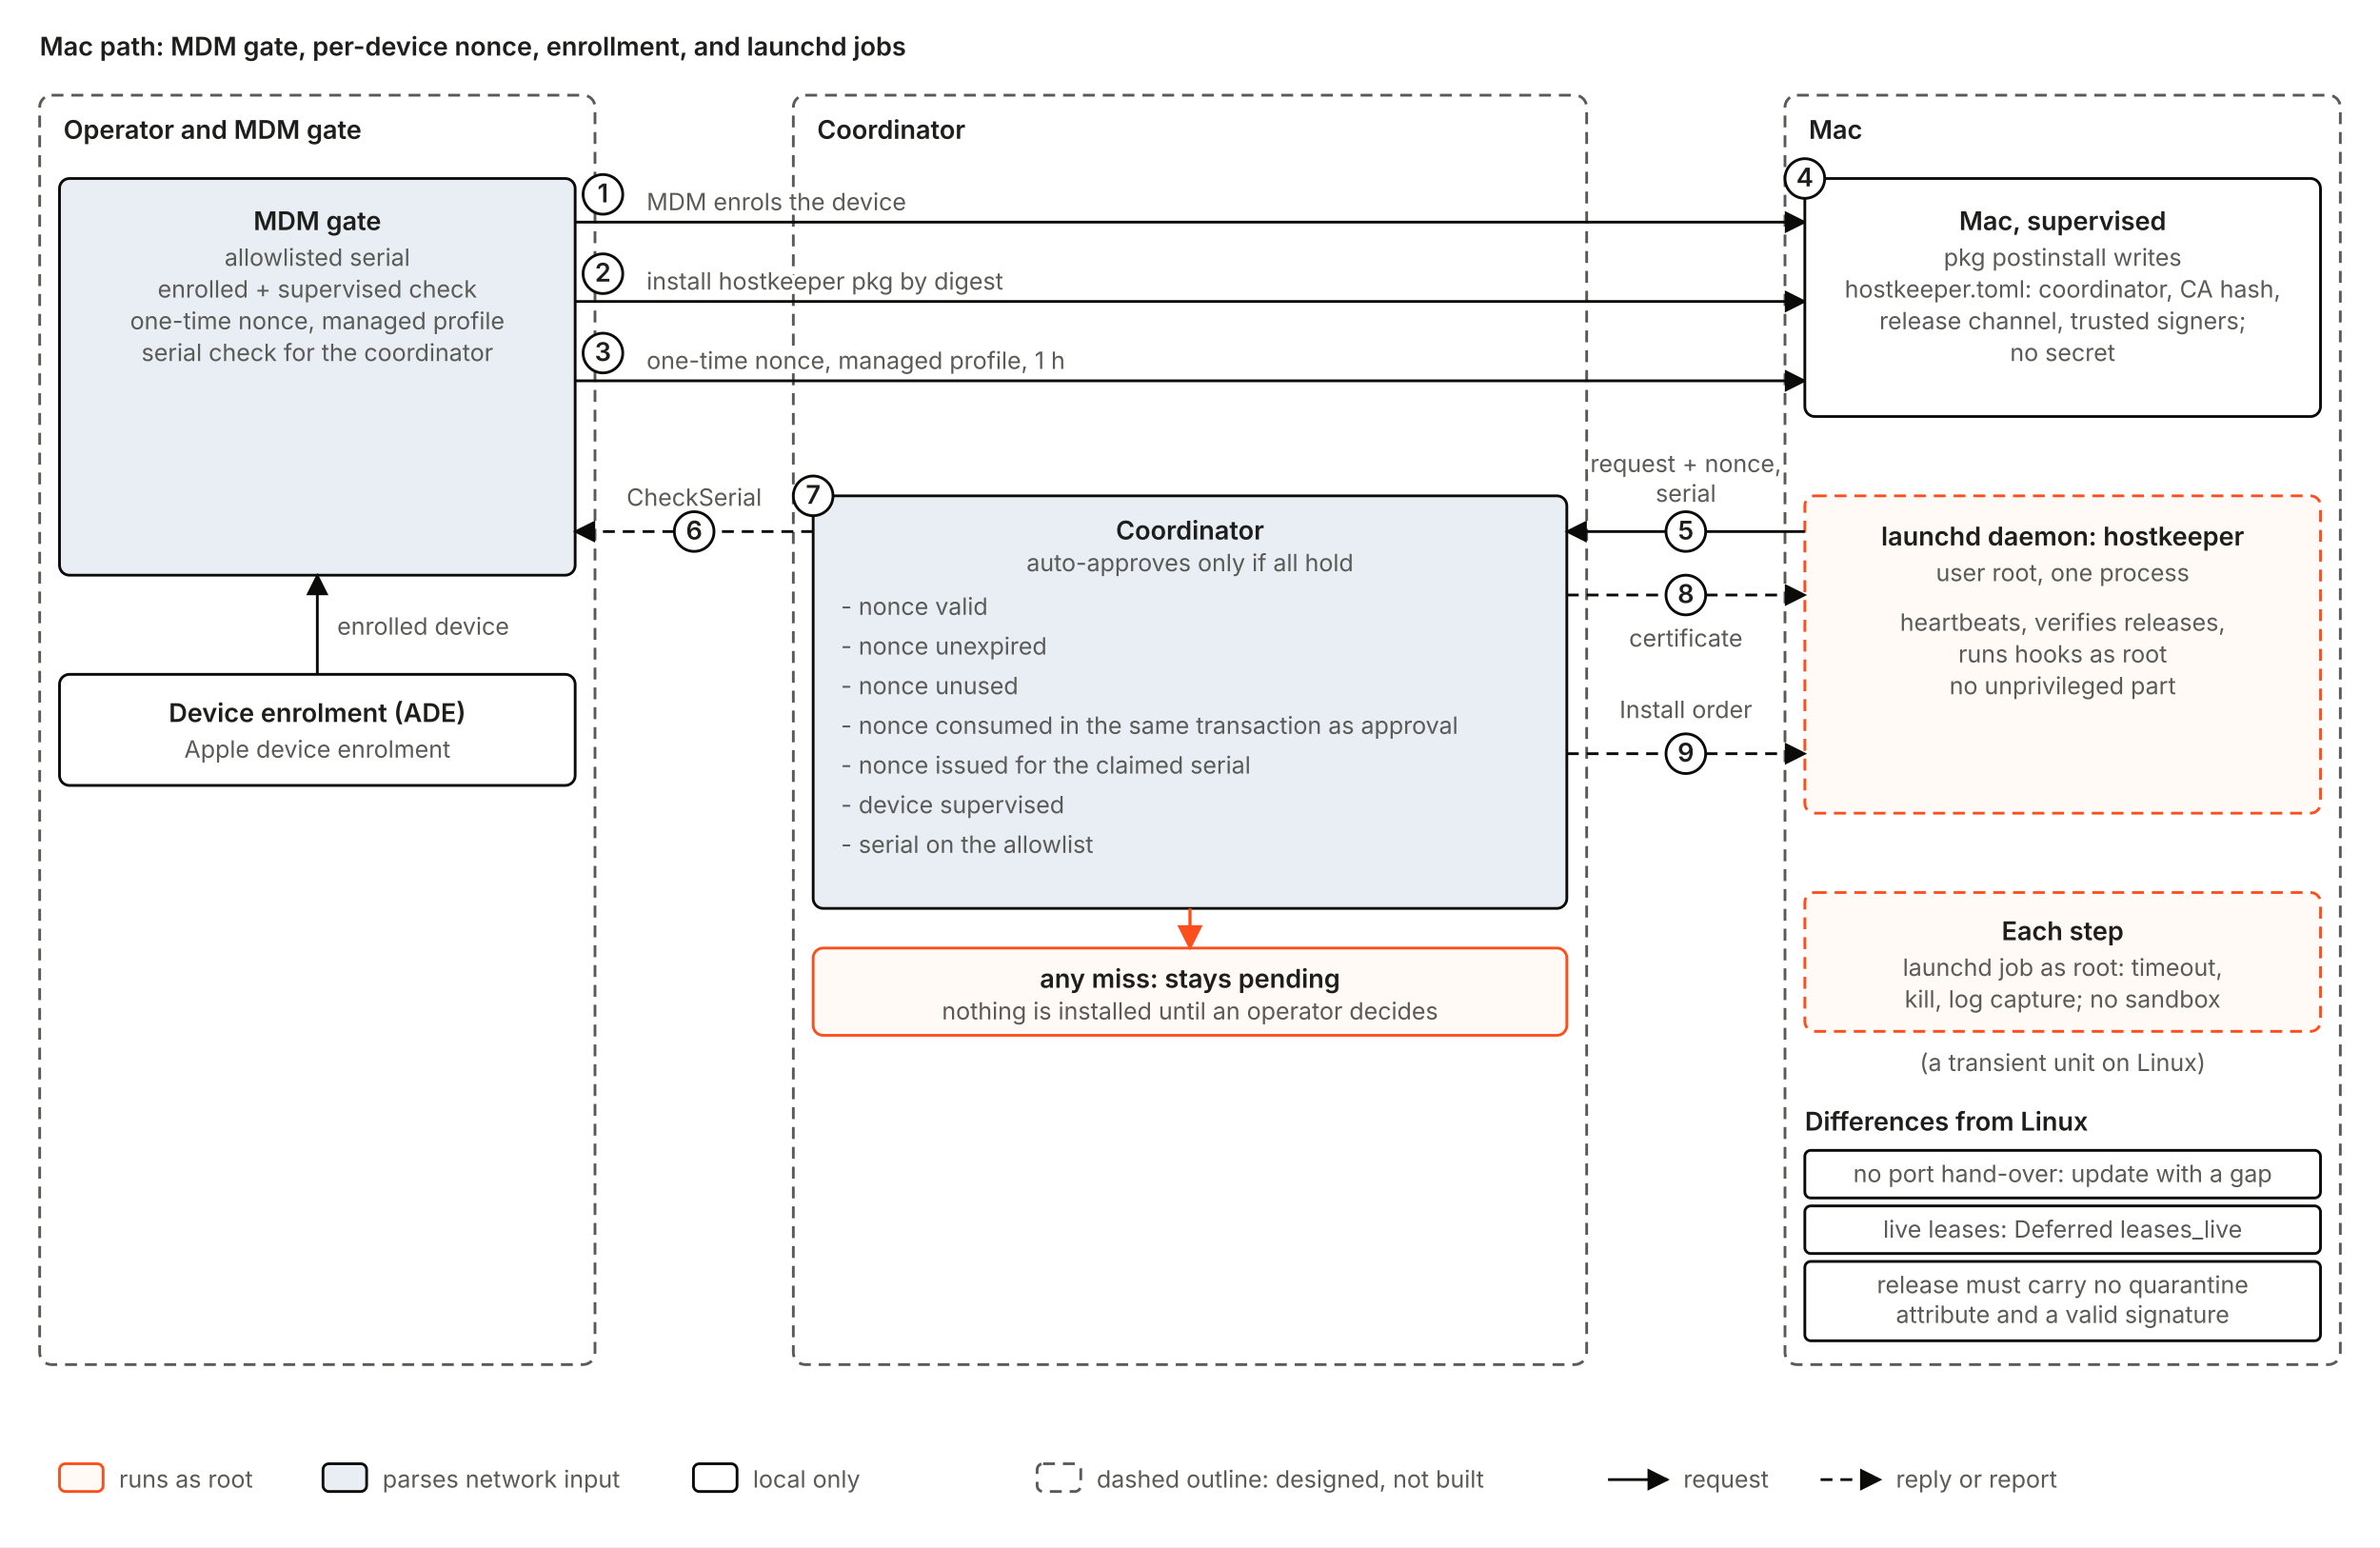
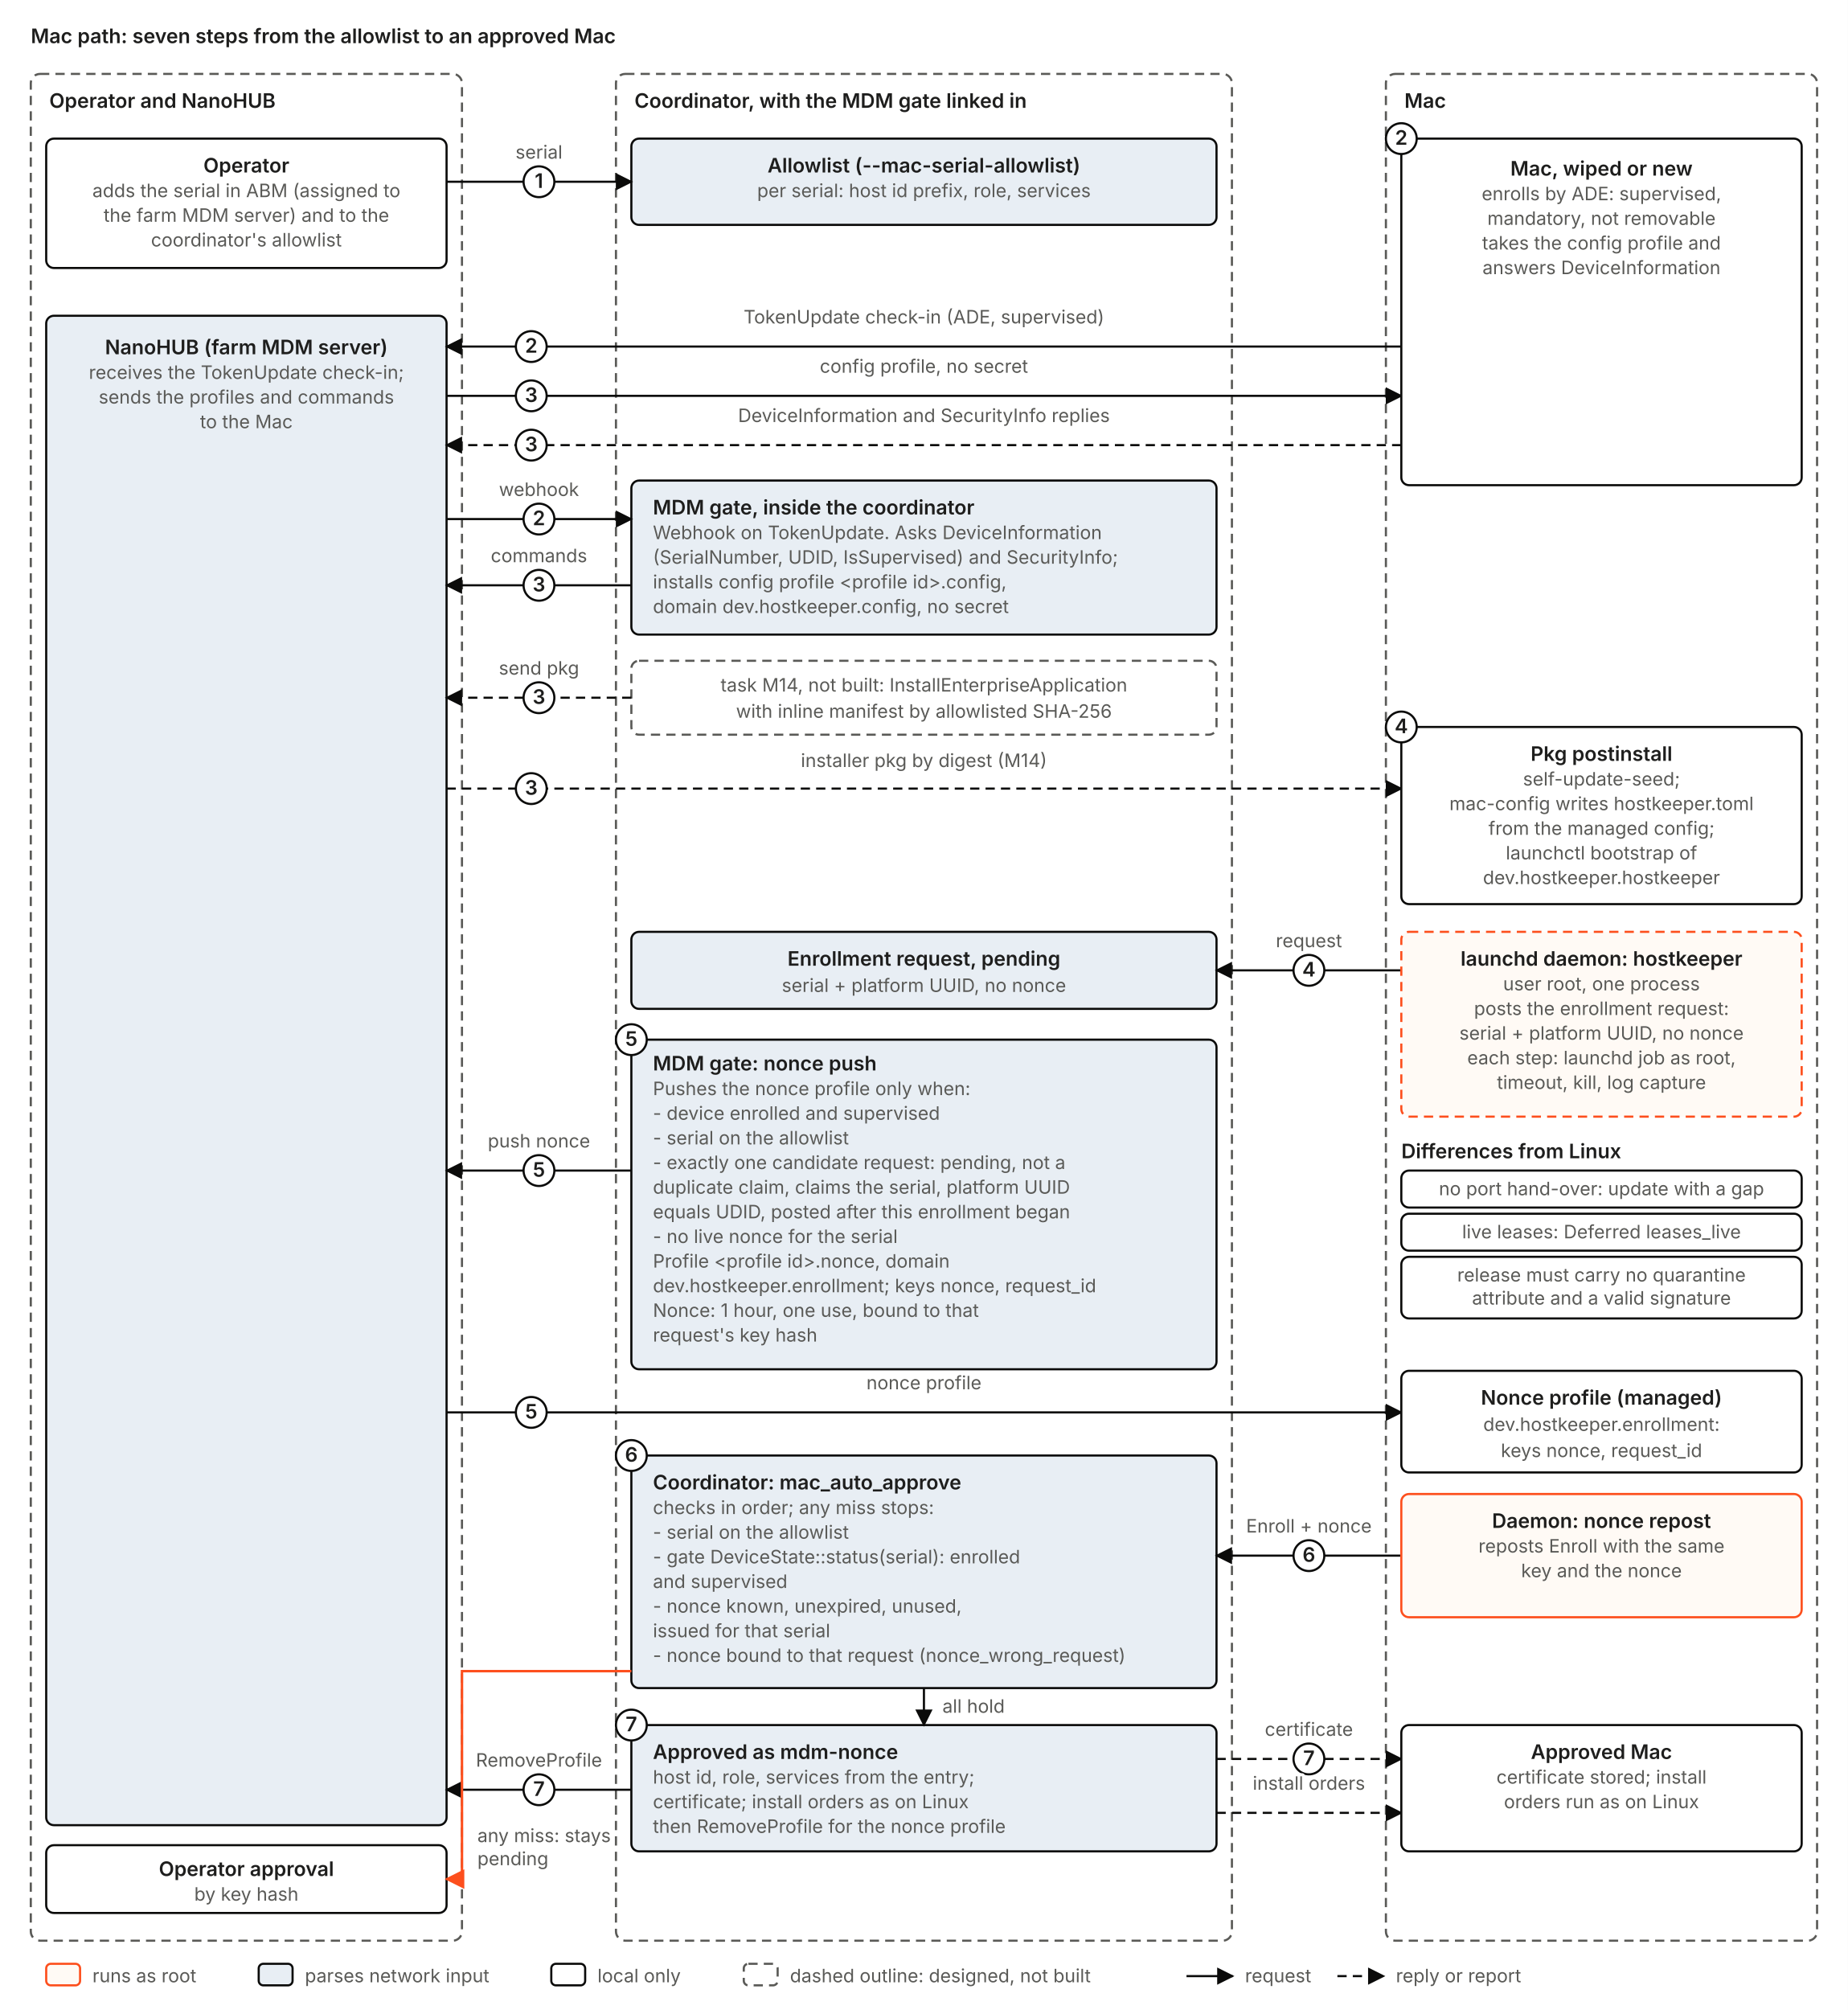
- <svg xmlns="http://www.w3.org/2000/svg" viewBox="0 0 1200 780" width="1200" height="780" role="img" aria-label="Mac path: MDM enrollment, package install by digest, per-device nonce, enrollment, auto-approval conditions, and the one launchd daemon.">
+ <svg xmlns="http://www.w3.org/2000/svg" viewBox="0 0 1200 1305" width="1200" height="1305" role="img" aria-label="Mac path in seven steps: the operator allowlists the serial, the Mac enrolls by ADE, the gate in the coordinator installs the config profile, the pkg starts the daemon which posts an enrollment request, the gate pushes a one-time nonce profile bound to that request only when every condition holds, the daemon reposts with the nonce, and the coordinator auto-approves; any miss leaves the request pending for an operator.">
  <defs>
    <marker id="mac-path-ak" viewBox="0 0 10 10" refX="9" refY="5" markerWidth="8" markerHeight="8" orient="auto-start-reverse">
      <path d="M0,0 L10,5 L0,10 z" fill="#0B0B0A" />
    </marker>
    <marker id="mac-path-ao" viewBox="0 0 10 10" refX="9" refY="5" markerWidth="8" markerHeight="8" orient="auto-start-reverse">
      <path d="M0,0 L10,5 L0,10 z" fill="#FD4F1D" />
    </marker>
  </defs>
  <style>
.box{fill:#FFFFFF;stroke:#0B0B0A;stroke-width:1.4}
.box-b{fill:#E8EEF4;stroke:#0B0B0A;stroke-width:1.4}
.box-o{fill:#FFFAF5;stroke:#FD4F1D;stroke-width:1.4}
.box-t{fill:none;stroke:#FD4F1D;stroke-width:2}
.box-p{fill:none;stroke:#5A5A57;stroke-width:1.4;stroke-dasharray:6 4}
.dash{stroke-dasharray:6 4}
.tb{stroke:#FD4F1D;fill:none;stroke-width:2.2;stroke-dasharray:8 5}
.ln{stroke:#0B0B0A;fill:none;stroke-width:1.4}
.ln-d{stroke:#0B0B0A;fill:none;stroke-width:1.4;stroke-dasharray:6 4}
.ln-o{stroke:#FD4F1D;fill:none;stroke-width:1.6}
.ln-od{stroke:#FD4F1D;fill:none;stroke-width:1.6;stroke-dasharray:6 4}
.life{stroke:#5A5A57;stroke-width:1;stroke-dasharray:2 4}
text{fill:#1E1E1D;font-family:system-ui,-apple-system,'Segoe UI',sans-serif;font-size:13px}
.b{font-weight:600}
.t-m{fill:#5A5A57;font-size:12px}
.lbl{paint-order:stroke;stroke:#FFFFFF;stroke-width:4px;stroke-linejoin:round}
</style>
-   <rect x="0" y="0" width="1200" height="780" fill="#FFFFFF" />
-   <text x="20" y="28" class="b" font-size="16" text-anchor="start">Mac path: MDM gate, per-device nonce, enrollment, and launchd jobs</text>
-   <rect x="20" y="48" width="280" height="640" rx="6" class="box-p" />
-   <text x="32" y="70" class="b" text-anchor="start">Operator and MDM gate</text>
-   <rect x="400" y="48" width="400" height="640" rx="6" class="box-p" />
-   <text x="412" y="70" class="b" text-anchor="start">Coordinator</text>
-   <rect x="900" y="48" width="280" height="640" rx="6" class="box-p" />
+   <rect x="0" y="0" width="1200" height="1305" fill="#FFFFFF" />
+   <text x="20" y="28" class="b" font-size="16" text-anchor="start">Mac path: seven steps from the allowlist to an approved Mac</text>
+   <rect x="20" y="48" width="280" height="1212" rx="6" class="box-p" />
+   <text x="32" y="70" class="b" text-anchor="start">Operator and NanoHUB</text>
+   <rect x="400" y="48" width="400" height="1212" rx="6" class="box-p" />
+   <text x="412" y="70" class="b" text-anchor="start">Coordinator, with the MDM gate linked in</text>
+   <rect x="900" y="48" width="280" height="1212" rx="6" class="box-p" />
  <text x="912" y="70" class="b" text-anchor="start">Mac</text>
-   <rect x="30" y="90" width="260" height="200" rx="5" class="box-b" />
-   <text x="160" y="116" class="b" text-anchor="middle">MDM gate</text>
-   <text x="160" y="134" class="t-m" text-anchor="middle">allowlisted serial</text>
-   <text x="160" y="150" class="t-m" text-anchor="middle">enrolled + supervised check</text>
-   <text x="160" y="166" class="t-m" text-anchor="middle">one-time nonce, managed profile</text>
-   <text x="160" y="182" class="t-m" text-anchor="middle">serial check for the coordinator</text>
-   <rect x="30" y="340" width="260" height="56" rx="5" class="box" />
-   <text x="160" y="364" class="b" text-anchor="middle">Device enrolment (ADE)</text>
-   <text x="160" y="382" class="t-m" text-anchor="middle">Apple device enrolment</text>
-   <path d="M160,340 L160,290" class="ln" marker-end="url(#mac-path-ak)" />
-   <text x="170" y="320" class="t-m lbl" text-anchor="start">enrolled device</text>
-   <path d="M290,112 L910,112" class="ln" marker-end="url(#mac-path-ak)" />
-   <circle cx="304" cy="98" r="10" fill="#FFFFFF" stroke="#0B0B0A" stroke-width="1.4" />
-   <text x="304" y="102" class="b" font-size="12" text-anchor="middle">1</text>
-   <text x="326" y="106" class="t-m lbl" text-anchor="start">MDM enrols the device</text>
-   <path d="M290,152 L910,152" class="ln" marker-end="url(#mac-path-ak)" />
-   <circle cx="304" cy="138" r="10" fill="#FFFFFF" stroke="#0B0B0A" stroke-width="1.4" />
-   <text x="304" y="142" class="b" font-size="12" text-anchor="middle">2</text>
-   <text x="326" y="146" class="t-m lbl" text-anchor="start">install hostkeeper pkg by digest</text>
-   <path d="M290,192 L910,192" class="ln" marker-end="url(#mac-path-ak)" />
-   <circle cx="304" cy="178" r="10" fill="#FFFFFF" stroke="#0B0B0A" stroke-width="1.4" />
-   <text x="304" y="182" class="b" font-size="12" text-anchor="middle">3</text>
-   <text x="326" y="186" class="t-m lbl" text-anchor="start">one-time nonce, managed profile, 1 h</text>
-   <rect x="910" y="90" width="260" height="120" rx="5" class="box" />
-   <text x="1040" y="116" class="b" text-anchor="middle">Mac, supervised</text>
-   <text x="1040" y="134" class="t-m" text-anchor="middle">pkg postinstall writes</text>
-   <text x="1040" y="150" class="t-m" text-anchor="middle">hostkeeper.toml: coordinator, CA hash,</text>
-   <text x="1040" y="166" class="t-m" text-anchor="middle">release channel, trusted signers;</text>
-   <text x="1040" y="182" class="t-m" text-anchor="middle">no secret</text>
+   <rect x="30" y="90" width="260" height="84" rx="5" class="box" />
+   <text x="160" y="112" class="b" text-anchor="middle">Operator</text>
+   <text x="160" y="128" class="t-m" text-anchor="middle">adds the serial in ABM (assigned to</text>
+   <text x="160" y="144" class="t-m" text-anchor="middle">the farm MDM server) and to the</text>
+   <text x="160" y="160" class="t-m" text-anchor="middle">coordinator's allowlist</text>
+   <rect x="30" y="205" width="260" height="980" rx="5" class="box-b" />
+   <text x="160" y="230" class="b" text-anchor="middle">NanoHUB (farm MDM server)</text>
+   <text x="160" y="246" class="t-m" text-anchor="middle">receives the TokenUpdate check-in;</text>
+   <text x="160" y="262" class="t-m" text-anchor="middle">sends the profiles and commands</text>
+   <text x="160" y="278" class="t-m" text-anchor="middle">to the Mac</text>
+   <rect x="30" y="1198" width="260" height="44" rx="5" class="box" />
+   <text x="160" y="1218" class="b" text-anchor="middle">Operator approval</text>
+   <text x="160" y="1234" class="t-m" text-anchor="middle">by key hash</text>
+   <rect x="410" y="90" width="380" height="56" rx="5" class="box-b" />
+   <text x="600" y="112" class="b" text-anchor="middle">Allowlist (--mac-serial-allowlist)</text>
+   <text x="600" y="128" class="t-m" text-anchor="middle">per serial: host id prefix, role, services</text>
+   <path d="M290,118 L410,118" class="ln" marker-end="url(#mac-path-ak)" />
+   <text x="350" y="103" class="t-m lbl" text-anchor="middle">serial</text>
+   <circle cx="350" cy="118" r="10" fill="#FFFFFF" stroke="#0B0B0A" stroke-width="1.4" />
+   <text x="350" y="122" class="b" font-size="12" text-anchor="middle">1</text>
+   <path d="M910,225 L290,225" class="ln" marker-end="url(#mac-path-ak)" />
+   <text x="600" y="210" class="t-m lbl" text-anchor="middle">TokenUpdate check-in (ADE, supervised)</text>
+   <circle cx="345" cy="225" r="10" fill="#FFFFFF" stroke="#0B0B0A" stroke-width="1.4" />
+   <text x="345" y="229" class="b" font-size="12" text-anchor="middle">2</text>
+   <path d="M290,257 L910,257" class="ln" marker-end="url(#mac-path-ak)" />
+   <text x="600" y="242" class="t-m lbl" text-anchor="middle">config profile, no secret</text>
+   <circle cx="345" cy="257" r="10" fill="#FFFFFF" stroke="#0B0B0A" stroke-width="1.4" />
+   <text x="345" y="261" class="b" font-size="12" text-anchor="middle">3</text>
+   <path d="M910,289 L290,289" class="ln-d" marker-end="url(#mac-path-ak)" />
+   <text x="600" y="274" class="t-m lbl" text-anchor="middle">DeviceInformation and SecurityInfo replies</text>
+   <circle cx="345" cy="289" r="10" fill="#FFFFFF" stroke="#0B0B0A" stroke-width="1.4" />
+   <text x="345" y="293" class="b" font-size="12" text-anchor="middle">3</text>
+   <rect x="410" y="312" width="380" height="100" rx="5" class="box-b" />
+   <text x="424" y="334" class="b" text-anchor="start">MDM gate, inside the coordinator</text>
+   <text x="424" y="350" class="t-m" text-anchor="start">Webhook on TokenUpdate. Asks DeviceInformation</text>
+   <text x="424" y="366" class="t-m" text-anchor="start">(SerialNumber, UDID, IsSupervised) and SecurityInfo;</text>
+   <text x="424" y="382" class="t-m" text-anchor="start">installs config profile &lt;profile id&gt;.config,</text>
+   <text x="424" y="398" class="t-m" text-anchor="start">domain dev.hostkeeper.config, no secret</text>
+   <path d="M290,337 L410,337" class="ln" marker-end="url(#mac-path-ak)" />
+   <text x="350" y="322" class="t-m lbl" text-anchor="middle">webhook</text>
+   <circle cx="350" cy="337" r="10" fill="#FFFFFF" stroke="#0B0B0A" stroke-width="1.4" />
+   <text x="350" y="341" class="b" font-size="12" text-anchor="middle">2</text>
+   <path d="M410,380 L290,380" class="ln" marker-end="url(#mac-path-ak)" />
+   <text x="350" y="365" class="t-m lbl" text-anchor="middle">commands</text>
+   <circle cx="350" cy="380" r="10" fill="#FFFFFF" stroke="#0B0B0A" stroke-width="1.4" />
+   <text x="350" y="384" class="b" font-size="12" text-anchor="middle">3</text>
+   <rect x="410" y="429" width="380" height="48" rx="5" class="box-p" />
+   <text x="600" y="449" class="t-m" text-anchor="middle">task M14, not built: InstallEnterpriseApplication</text>
+   <text x="600" y="466" class="t-m" text-anchor="middle">with inline manifest by allowlisted SHA-256</text>
+   <path d="M410,453 L290,453" class="ln-d" marker-end="url(#mac-path-ak)" />
+   <text x="350" y="438" class="t-m lbl" text-anchor="middle">send pkg</text>
+   <circle cx="350" cy="453" r="10" fill="#FFFFFF" stroke="#0B0B0A" stroke-width="1.4" />
+   <text x="350" y="457" class="b" font-size="12" text-anchor="middle">3</text>
+   <path d="M290,512 L910,512" class="ln-d" marker-end="url(#mac-path-ak)" />
+   <text x="600" y="498" class="t-m lbl" text-anchor="middle">installer pkg by digest (M14)</text>
+   <circle cx="345" cy="512" r="10" fill="#FFFFFF" stroke="#0B0B0A" stroke-width="1.4" />
+   <text x="345" y="516" class="b" font-size="12" text-anchor="middle">3</text>
+   <rect x="410" y="605" width="380" height="50" rx="5" class="box-b" />
+   <text x="600" y="627" class="b" text-anchor="middle">Enrollment request, pending</text>
+   <text x="600" y="644" class="t-m" text-anchor="middle">serial + platform UUID, no nonce</text>
+   <path d="M910,630 L790,630" class="ln" marker-end="url(#mac-path-ak)" />
+   <text x="850" y="615" class="t-m lbl" text-anchor="middle">request</text>
+   <circle cx="850" cy="630" r="10" fill="#FFFFFF" stroke="#0B0B0A" stroke-width="1.4" />
+   <text x="850" y="634" class="b" font-size="12" text-anchor="middle">4</text>
+   <rect x="410" y="675" width="380" height="214" rx="5" class="box-b" />
+   <text x="424" y="695" class="b" text-anchor="start">MDM gate: nonce push</text>
+   <text x="424" y="711" class="t-m" text-anchor="start">Pushes the nonce profile only when:</text>
+   <text x="424" y="727" class="t-m" text-anchor="start">- device enrolled and supervised</text>
+   <text x="424" y="743" class="t-m" text-anchor="start">- serial on the allowlist</text>
+   <text x="424" y="759" class="t-m" text-anchor="start">- exactly one candidate request: pending, not a</text>
+   <text x="424" y="775" class="t-m" text-anchor="start">  duplicate claim, claims the serial, platform UUID</text>
+   <text x="424" y="791" class="t-m" text-anchor="start">  equals UDID, posted after this enrollment began</text>
+   <text x="424" y="807" class="t-m" text-anchor="start">- no live nonce for the serial</text>
+   <text x="424" y="823" class="t-m" text-anchor="start">Profile &lt;profile id&gt;.nonce, domain</text>
+   <text x="424" y="839" class="t-m" text-anchor="start">dev.hostkeeper.enrollment; keys nonce, request_id</text>
+   <text x="424" y="855" class="t-m" text-anchor="start">Nonce: 1 hour, one use, bound to that</text>
+   <text x="424" y="871" class="t-m" text-anchor="start">request's key hash</text>
+   <circle cx="410" cy="675" r="10" fill="#FFFFFF" stroke="#0B0B0A" stroke-width="1.4" />
+   <text x="410" y="679" class="b" font-size="12" text-anchor="middle">5</text>
+   <path d="M410,760 L290,760" class="ln" marker-end="url(#mac-path-ak)" />
+   <text x="350" y="745" class="t-m lbl" text-anchor="middle">push nonce</text>
+   <circle cx="350" cy="760" r="10" fill="#FFFFFF" stroke="#0B0B0A" stroke-width="1.4" />
+   <text x="350" y="764" class="b" font-size="12" text-anchor="middle">5</text>
+   <path d="M290,917 L910,917" class="ln" marker-end="url(#mac-path-ak)" />
+   <text x="600" y="902" class="t-m lbl" text-anchor="middle">nonce profile</text>
+   <circle cx="345" cy="917" r="10" fill="#FFFFFF" stroke="#0B0B0A" stroke-width="1.4" />
+   <text x="345" y="921" class="b" font-size="12" text-anchor="middle">5</text>
+   <rect x="410" y="945" width="380" height="151" rx="5" class="box-b" />
+   <circle cx="410" cy="945" r="10" fill="#FFFFFF" stroke="#0B0B0A" stroke-width="1.4" />
+   <text x="410" y="949" class="b" font-size="12" text-anchor="middle">6</text>
+   <text x="424" y="967" class="b" text-anchor="start">Coordinator: mac_auto_approve</text>
+   <text x="424" y="983" class="t-m" text-anchor="start">checks in order; any miss stops:</text>
+   <text x="424" y="999" class="t-m" text-anchor="start">- serial on the allowlist</text>
+   <text x="424" y="1015" class="t-m" text-anchor="start">- gate DeviceState::status(serial): enrolled</text>
+   <text x="424" y="1031" class="t-m" text-anchor="start">  and supervised</text>
+   <text x="424" y="1047" class="t-m" text-anchor="start">- nonce known, unexpired, unused,</text>
+   <text x="424" y="1063" class="t-m" text-anchor="start">  issued for that serial</text>
+   <text x="424" y="1079" class="t-m" text-anchor="start">- nonce bound to that request (nonce_wrong_request)</text>
+   <path d="M910,1010 L790,1010" class="ln" marker-end="url(#mac-path-ak)" />
+   <text x="850" y="995" class="t-m lbl" text-anchor="middle">Enroll + nonce</text>
+   <circle cx="850" cy="1010" r="10" fill="#FFFFFF" stroke="#0B0B0A" stroke-width="1.4" />
+   <text x="850" y="1014" class="b" font-size="12" text-anchor="middle">6</text>
+   <rect x="410" y="1120" width="380" height="82" rx="5" class="box-b" />
+   <circle cx="410" cy="1120" r="10" fill="#FFFFFF" stroke="#0B0B0A" stroke-width="1.4" />
+   <text x="410" y="1124" class="b" font-size="12" text-anchor="middle">7</text>
+   <text x="424" y="1142" class="b" text-anchor="start">Approved as mdm-nonce</text>
+   <text x="424" y="1158" class="t-m" text-anchor="start">host id, role, services from the entry;</text>
+   <text x="424" y="1174" class="t-m" text-anchor="start">certificate; install orders as on Linux</text>
+   <text x="424" y="1190" class="t-m" text-anchor="start">then RemoveProfile for the nonce profile</text>
+   <path d="M600,1096 L600,1120" class="ln" marker-end="url(#mac-path-ak)" />
+   <text x="612" y="1112" class="t-m lbl" text-anchor="start">all hold</text>
+   <path d="M410,1162 L290,1162" class="ln" marker-end="url(#mac-path-ak)" />
+   <text x="350" y="1147" class="t-m lbl" text-anchor="middle">RemoveProfile</text>
+   <circle cx="350" cy="1162" r="10" fill="#FFFFFF" stroke="#0B0B0A" stroke-width="1.4" />
+   <text x="350" y="1166" class="b" font-size="12" text-anchor="middle">7</text>
+   <path d="M790,1142 L910,1142" class="ln-d" marker-end="url(#mac-path-ak)" />
+   <text x="850" y="1127" class="t-m lbl" text-anchor="middle">certificate</text>
+   <circle cx="850" cy="1142" r="10" fill="#FFFFFF" stroke="#0B0B0A" stroke-width="1.4" />
+   <text x="850" y="1146" class="b" font-size="12" text-anchor="middle">7</text>
+   <path d="M790,1177 L910,1177" class="ln-d" marker-end="url(#mac-path-ak)" />
+   <text x="850" y="1162" class="t-m lbl" text-anchor="middle">install orders</text>
+   <path d="M410,1085 L300,1085 L300,1220 L290,1220" class="ln-o" marker-end="url(#mac-path-ao)" />
+   <text x="310" y="1196" class="t-m lbl" text-anchor="start">any miss: stays</text>
+   <text x="310" y="1211" class="t-m lbl" text-anchor="start">pending</text>
+   <rect x="910" y="90" width="260" height="225" rx="5" class="box" />
  <circle cx="910" cy="90" r="10" fill="#FFFFFF" stroke="#0B0B0A" stroke-width="1.4" />
-   <text x="910" y="94" class="b" font-size="12" text-anchor="middle">4</text>
-   <rect x="910" y="250" width="260" height="160" rx="5" class="box-o dash" />
-   <text x="1040" y="275" class="b" text-anchor="middle">launchd daemon: hostkeeper</text>
-   <text x="1040" y="293" class="t-m" text-anchor="middle">user root, one process</text>
-   <text x="1040" y="318" class="t-m" text-anchor="middle">heartbeats, verifies releases,</text>
-   <text x="1040" y="334" class="t-m" text-anchor="middle">runs hooks as root</text>
-   <text x="1040" y="350" class="t-m" text-anchor="middle">no unprivileged part</text>
-   <rect x="910" y="450" width="260" height="70" rx="5" class="box-o dash" />
-   <text x="1040" y="474" class="b" text-anchor="middle">Each step</text>
-   <text x="1040" y="492" class="t-m" text-anchor="middle">launchd job as root: timeout,</text>
-   <text x="1040" y="508" class="t-m" text-anchor="middle">kill, log capture; no sandbox</text>
-   <text x="1040" y="540" class="t-m" text-anchor="middle">(a transient unit on Linux)</text>
-   <rect x="410" y="250" width="380" height="208" rx="5" class="box-b" />
-   <text x="600" y="272" class="b" text-anchor="middle">Coordinator</text>
-   <text x="600" y="288" class="t-m" text-anchor="middle">auto-approves only if all hold</text>
-   <text x="424" y="310" class="t-m" text-anchor="start">- nonce valid</text>
-   <text x="424" y="330" class="t-m" text-anchor="start">- nonce unexpired</text>
-   <text x="424" y="350" class="t-m" text-anchor="start">- nonce unused</text>
-   <text x="424" y="370" class="t-m" text-anchor="start">- nonce consumed in the same transaction as approval</text>
-   <text x="424" y="390" class="t-m" text-anchor="start">- nonce issued for the claimed serial</text>
-   <text x="424" y="410" class="t-m" text-anchor="start">- device supervised</text>
-   <text x="424" y="430" class="t-m" text-anchor="start">- serial on the allowlist</text>
-   <circle cx="410" cy="250" r="10" fill="#FFFFFF" stroke="#0B0B0A" stroke-width="1.4" />
-   <text x="410" y="254" class="b" font-size="12" text-anchor="middle">7</text>
-   <rect x="410" y="478" width="380" height="44" rx="5" class="box-o" />
-   <text x="600" y="498" class="b" text-anchor="middle">any miss: stays pending</text>
-   <text x="600" y="514" class="t-m" text-anchor="middle">nothing is installed until an operator decides</text>
-   <path d="M600,458 L600,478" class="ln-o" marker-end="url(#mac-path-ao)" />
-   <path d="M910,268 L790,268" class="ln" marker-end="url(#mac-path-ak)" />
-   <text x="850" y="238" class="t-m lbl" text-anchor="middle">request + nonce,</text>
-   <text x="850" y="253" class="t-m lbl" text-anchor="middle">serial</text>
-   <circle cx="850" cy="268" r="10" fill="#FFFFFF" stroke="#0B0B0A" stroke-width="1.4" />
-   <text x="850" y="272" class="b" font-size="12" text-anchor="middle">5</text>
-   <path d="M410,268 L290,268" class="ln-d" marker-end="url(#mac-path-ak)" />
-   <text x="350" y="255" class="t-m lbl" text-anchor="middle">CheckSerial</text>
-   <circle cx="350" cy="268" r="10" fill="#FFFFFF" stroke="#0B0B0A" stroke-width="1.4" />
-   <text x="350" y="272" class="b" font-size="12" text-anchor="middle">6</text>
-   <path d="M790,300 L910,300" class="ln-d" marker-end="url(#mac-path-ak)" />
-   <text x="850" y="326" class="t-m lbl" text-anchor="middle">certificate</text>
-   <circle cx="850" cy="300" r="10" fill="#FFFFFF" stroke="#0B0B0A" stroke-width="1.4" />
-   <text x="850" y="304" class="b" font-size="12" text-anchor="middle">8</text>
-   <path d="M790,380 L910,380" class="ln-d" marker-end="url(#mac-path-ak)" />
-   <text x="850" y="362" class="t-m lbl" text-anchor="middle">Install order</text>
-   <circle cx="850" cy="380" r="10" fill="#FFFFFF" stroke="#0B0B0A" stroke-width="1.4" />
-   <text x="850" y="384" class="b" font-size="12" text-anchor="middle">9</text>
-   <text x="910" y="570" class="b" text-anchor="start">Differences from Linux</text>
-   <rect x="910" y="580" width="260" height="24" rx="3" class="box" />
-   <text x="1040" y="596" class="t-m" text-anchor="middle">no port hand-over: update with a gap</text>
-   <rect x="910" y="608" width="260" height="24" rx="3" class="box" />
-   <text x="1040" y="624" class="t-m" text-anchor="middle">live leases: Deferred leases_live</text>
-   <rect x="910" y="636" width="260" height="40" rx="3" class="box" />
-   <text x="1040" y="652" class="t-m" text-anchor="middle">release must carry no quarantine</text>
-   <text x="1040" y="667" class="t-m" text-anchor="middle">attribute and a valid signature</text>
-   <rect x="30" y="738" width="22" height="14" rx="3" class="box-o" />
-   <text x="60" y="750" class="t-m" text-anchor="start">runs as root</text>
-   <rect x="162.862" y="738" width="22" height="14" rx="3" class="box-b" />
-   <text x="192.862" y="750" class="t-m" text-anchor="start">parses network input</text>
-   <rect x="349.631" y="738" width="22" height="14" rx="3" class="box" />
-   <text x="379.631" y="750" class="t-m" text-anchor="start">local only</text>
-   <rect x="522.923" y="738" width="22" height="14" rx="3" class="box-p" />
-   <text x="552.923" y="750" class="t-m" text-anchor="start">dashed outline: designed, not built</text>
-   <path d="M810.769,746 L840.769,746" class="ln" marker-end="url(#mac-path-ak)" />
-   <text x="848.769" y="750" class="t-m" text-anchor="start">request</text>
-   <path d="M917.938,746 L947.938,746" class="ln-d" marker-end="url(#mac-path-ak)" />
-   <text x="955.938" y="750" class="t-m" text-anchor="start">reply or report</text>
+   <text x="910" y="94" class="b" font-size="12" text-anchor="middle">2</text>
+   <text x="1040" y="114" class="b" text-anchor="middle">Mac, wiped or new</text>
+   <text x="1040" y="130" class="t-m" text-anchor="middle">enrolls by ADE: supervised,</text>
+   <text x="1040" y="146" class="t-m" text-anchor="middle">mandatory, not removable</text>
+   <text x="1040" y="162" class="t-m" text-anchor="middle">takes the config profile and</text>
+   <text x="1040" y="178" class="t-m" text-anchor="middle">answers DeviceInformation</text>
+   <rect x="910" y="472" width="260" height="115" rx="5" class="box" />
+   <circle cx="910" cy="472" r="10" fill="#FFFFFF" stroke="#0B0B0A" stroke-width="1.4" />
+   <text x="910" y="476" class="b" font-size="12" text-anchor="middle">4</text>
+   <text x="1040" y="494" class="b" text-anchor="middle">Pkg postinstall</text>
+   <text x="1040" y="510" class="t-m" text-anchor="middle">self-update-seed;</text>
+   <text x="1040" y="526" class="t-m" text-anchor="middle">mac-config writes hostkeeper.toml</text>
+   <text x="1040" y="542" class="t-m" text-anchor="middle">from the managed config;</text>
+   <text x="1040" y="558" class="t-m" text-anchor="middle">launchctl bootstrap of</text>
+   <text x="1040" y="574" class="t-m" text-anchor="middle">dev.hostkeeper.hostkeeper</text>
+   <rect x="910" y="605" width="260" height="120" rx="5" class="box-o dash" />
+   <text x="1040" y="627" class="b" text-anchor="middle">launchd daemon: hostkeeper</text>
+   <text x="1040" y="643" class="t-m" text-anchor="middle">user root, one process</text>
+   <text x="1040" y="659" class="t-m" text-anchor="middle">posts the enrollment request:</text>
+   <text x="1040" y="675" class="t-m" text-anchor="middle">serial + platform UUID, no nonce</text>
+   <text x="1040" y="691" class="t-m" text-anchor="middle">each step: launchd job as root,</text>
+   <text x="1040" y="707" class="t-m" text-anchor="middle">timeout, kill, log capture</text>
+   <text x="910" y="752" class="b" text-anchor="start">Differences from Linux</text>
+   <rect x="910" y="760" width="260" height="24" rx="5" class="box" />
+   <text x="1040" y="776" class="t-m" text-anchor="middle">no port hand-over: update with a gap</text>
+   <rect x="910" y="788" width="260" height="24" rx="5" class="box" />
+   <text x="1040" y="804" class="t-m" text-anchor="middle">live leases: Deferred leases_live</text>
+   <rect x="910" y="816" width="260" height="40" rx="5" class="box" />
+   <text x="1040" y="832" class="t-m" text-anchor="middle">release must carry no quarantine</text>
+   <text x="1040" y="847" class="t-m" text-anchor="middle">attribute and a valid signature</text>
+   <rect x="910" y="890" width="260" height="66" rx="5" class="box" />
+   <text x="1040" y="912" class="b" text-anchor="middle">Nonce profile (managed)</text>
+   <text x="1040" y="929" class="t-m" text-anchor="middle">dev.hostkeeper.enrollment:</text>
+   <text x="1040" y="946" class="t-m" text-anchor="middle">keys nonce, request_id</text>
+   <rect x="910" y="970" width="260" height="80" rx="5" class="box-o" />
+   <text x="1040" y="992" class="b" text-anchor="middle">Daemon: nonce repost</text>
+   <text x="1040" y="1008" class="t-m" text-anchor="middle">reposts Enroll with the same</text>
+   <text x="1040" y="1024" class="t-m" text-anchor="middle">key and the nonce</text>
+   <rect x="910" y="1120" width="260" height="82" rx="5" class="box" />
+   <text x="1040" y="1142" class="b" text-anchor="middle">Approved Mac</text>
+   <text x="1040" y="1158" class="t-m" text-anchor="middle">certificate stored; install</text>
+   <text x="1040" y="1174" class="t-m" text-anchor="middle">orders run as on Linux</text>
+   <rect x="30" y="1275" width="22" height="14" rx="3" class="box-o" />
+   <text x="60" y="1287" class="t-m" text-anchor="start">runs as root</text>
+   <rect x="168.0" y="1275" width="22" height="14" rx="3" class="box-b" />
+   <text x="198.0" y="1287" class="t-m" text-anchor="start">parses network input</text>
+   <rect x="358.0" y="1275" width="22" height="14" rx="3" class="box" />
+   <text x="388.0" y="1287" class="t-m" text-anchor="start">local only</text>
+   <rect x="483.0" y="1275" width="22" height="14" rx="3" class="box-p" />
+   <text x="513.0" y="1287" class="t-m" text-anchor="start">dashed outline: designed, not built</text>
+   <path d="M770.5,1283 L800.5,1283" class="ln" marker-end="url(#mac-path-ak)" />
+   <text x="808.5" y="1287" class="t-m" text-anchor="start">request</text>
+   <path d="M868.5,1283 L898.5,1283" class="ln-d" marker-end="url(#mac-path-ak)" />
+   <text x="906.5" y="1287" class="t-m" text-anchor="start">reply or report</text>
</svg>
